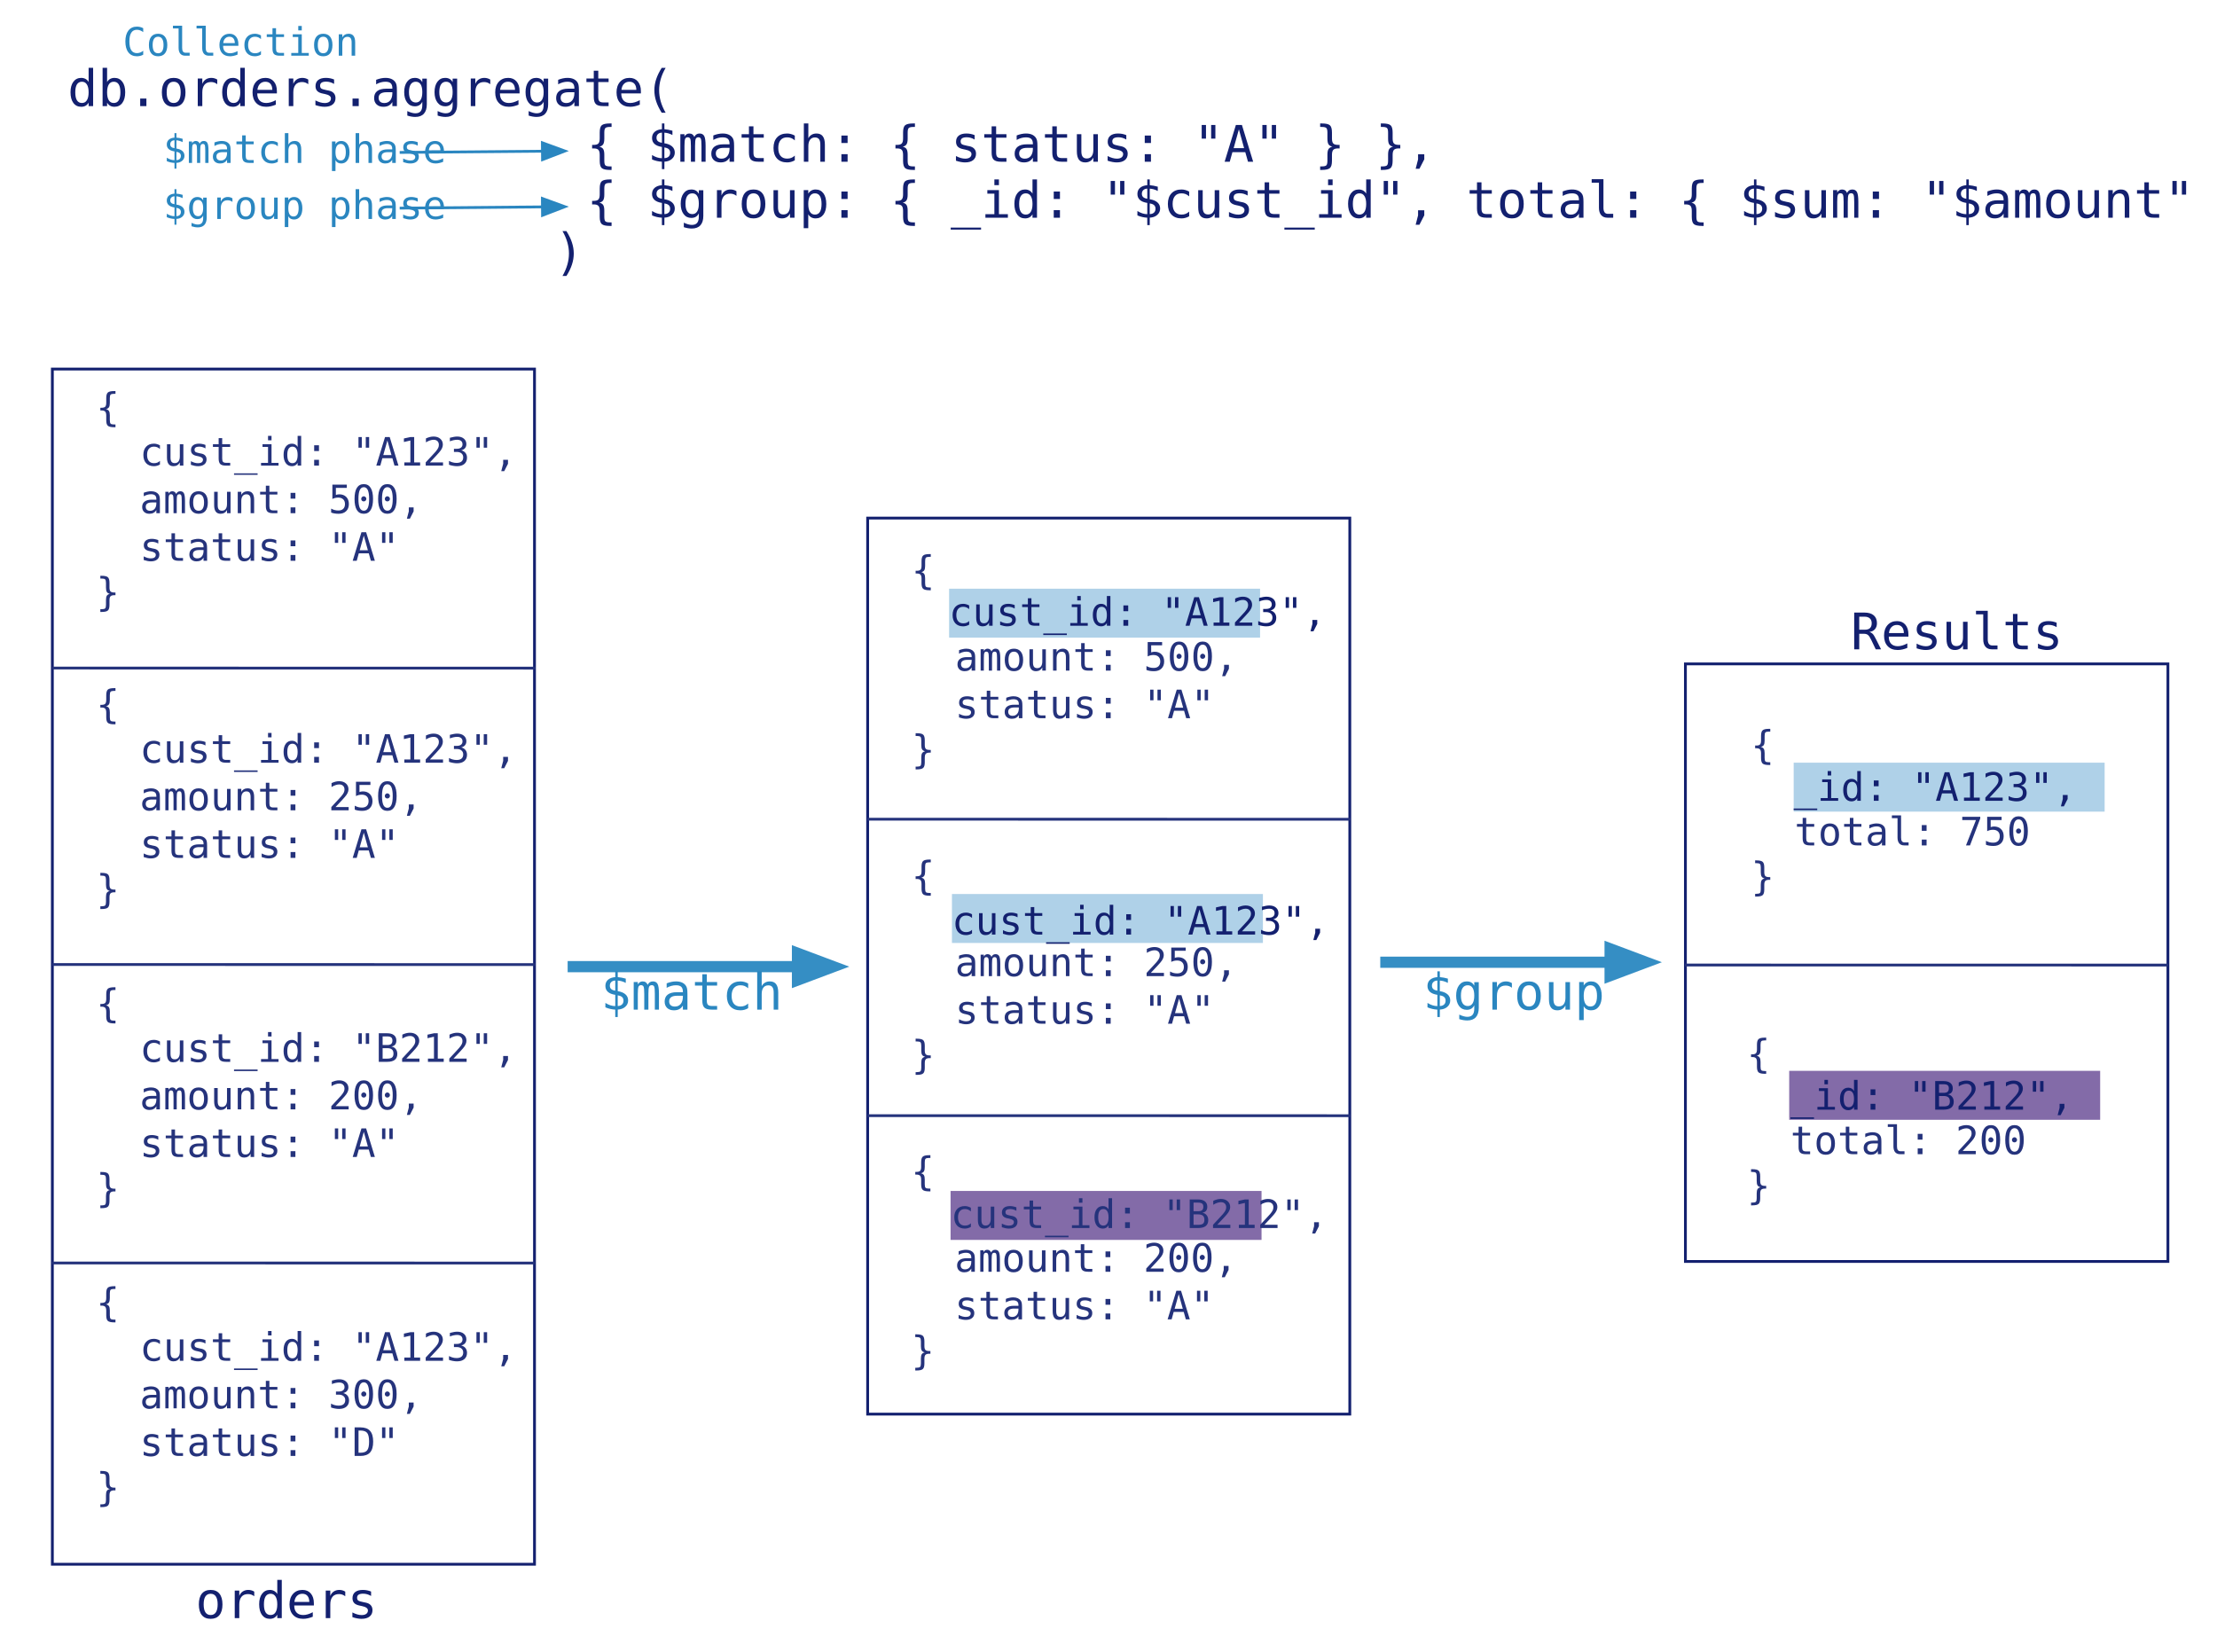
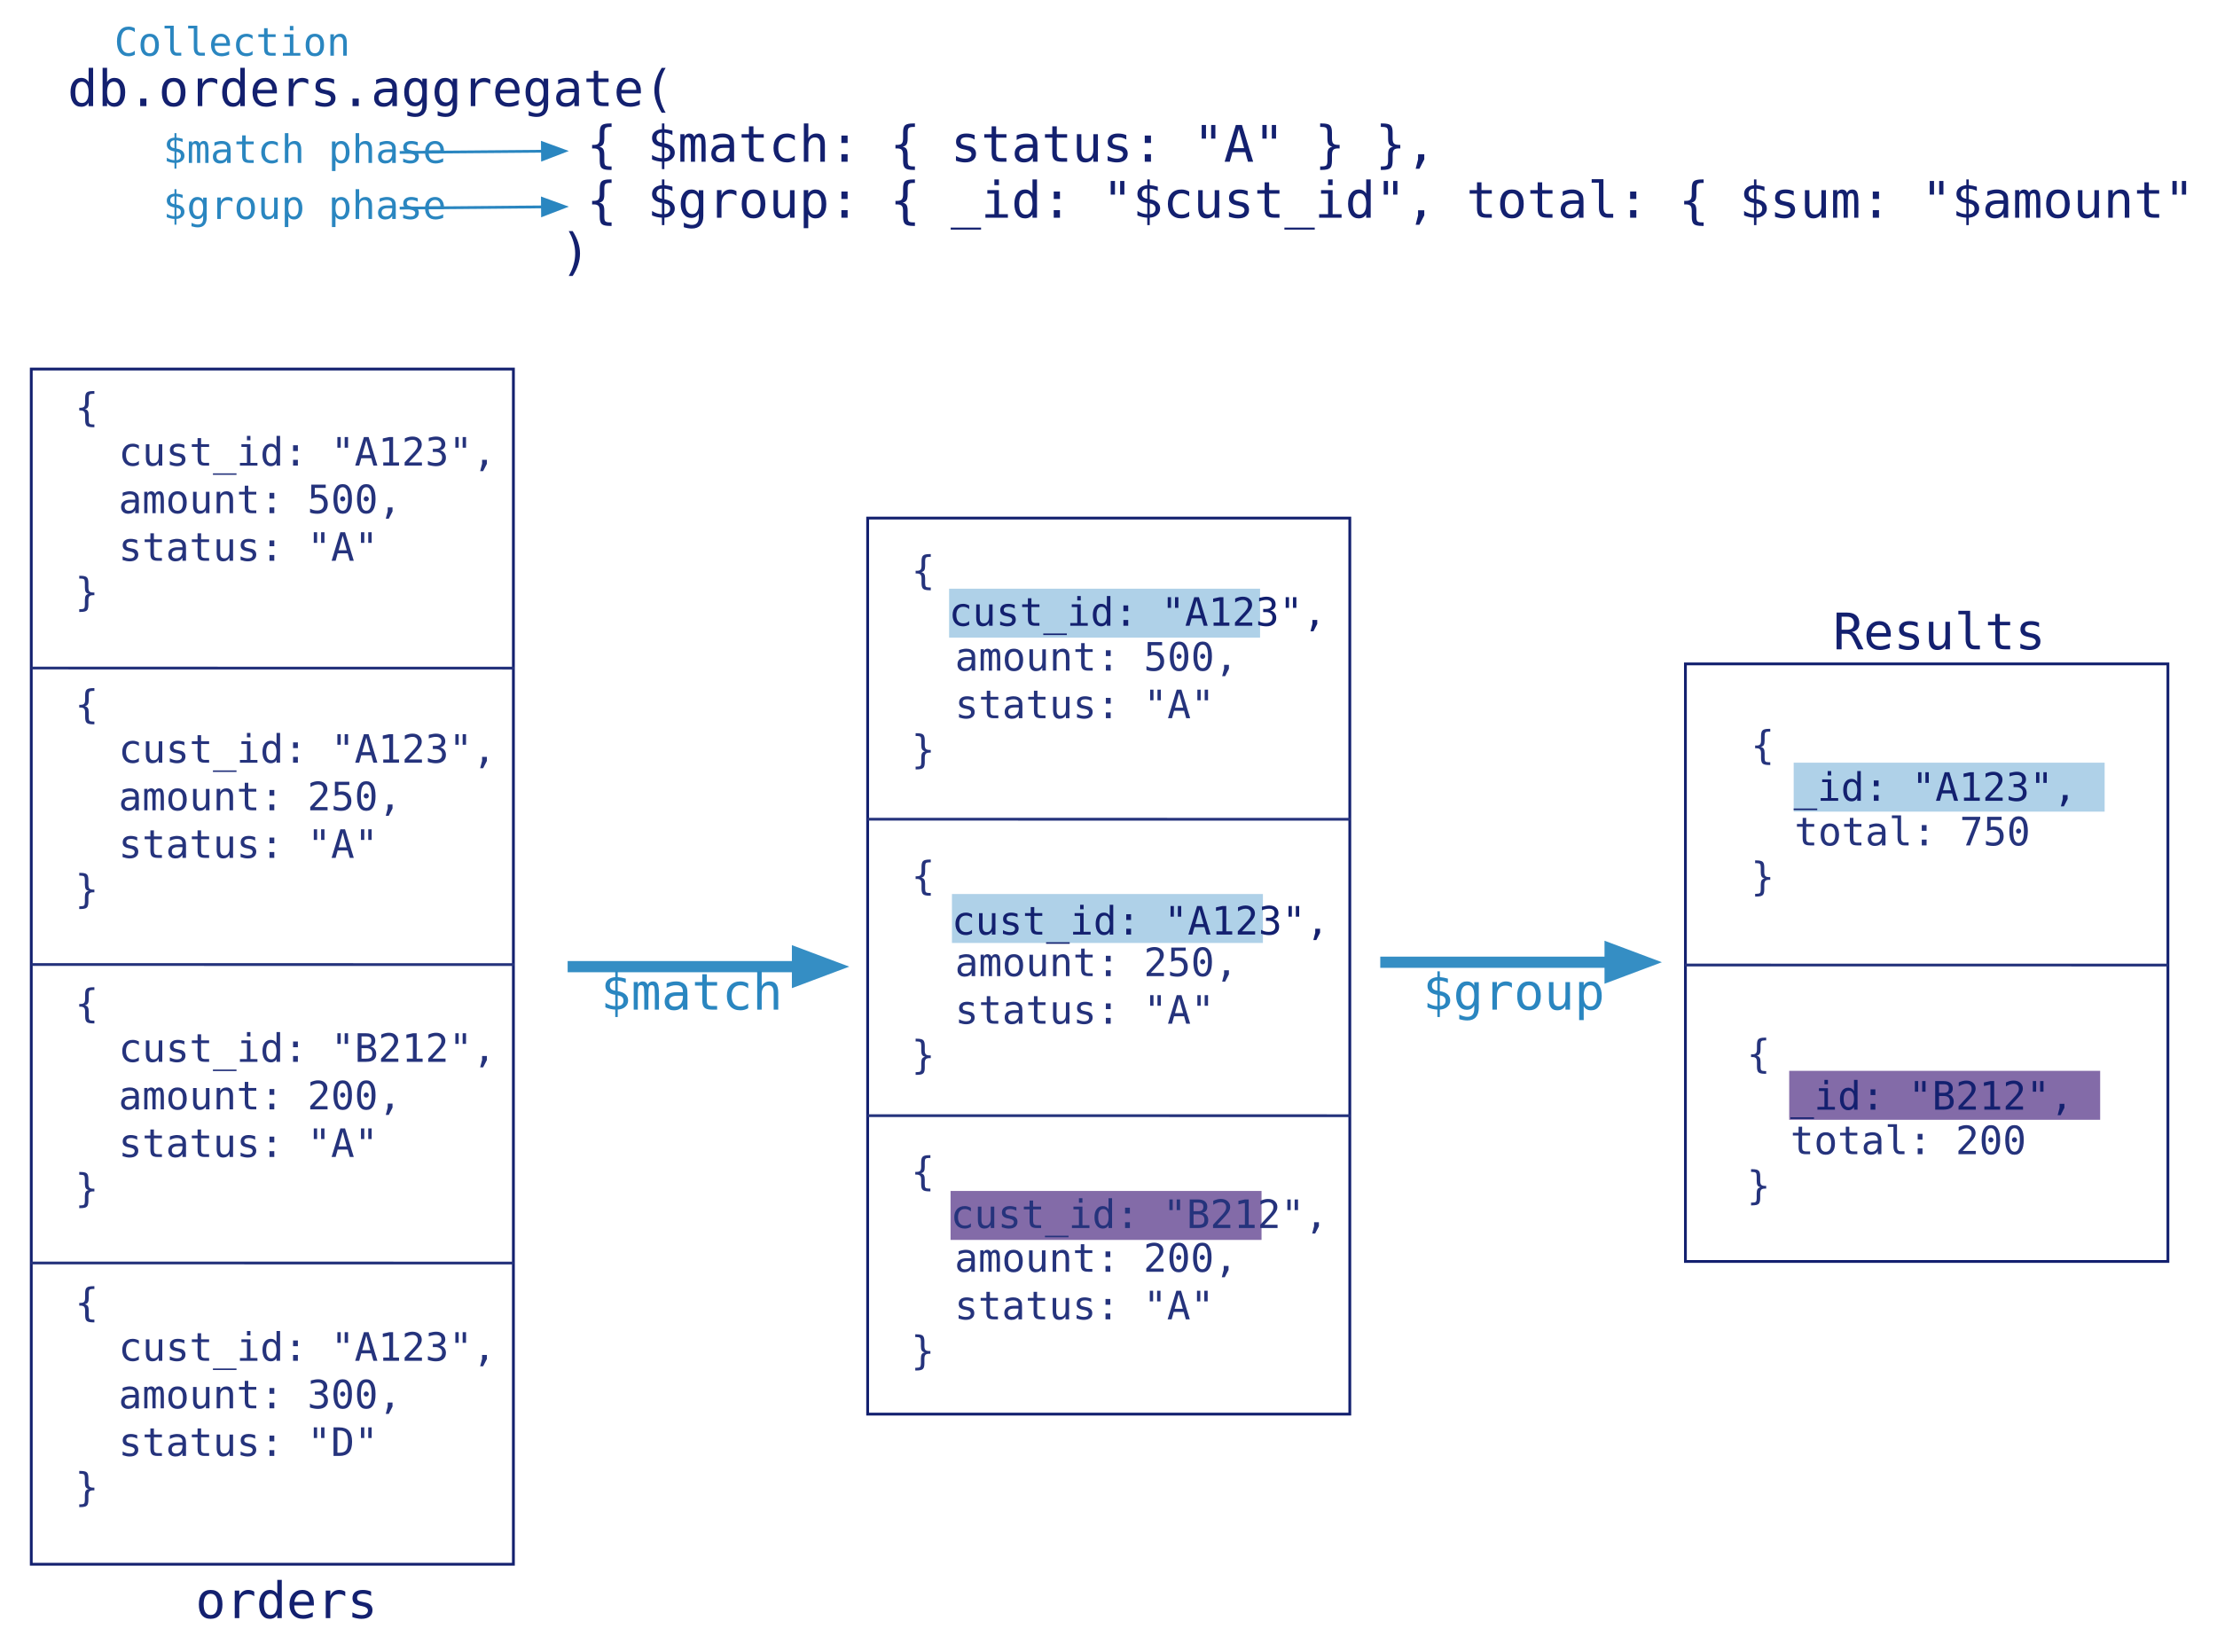
<svg xmlns="http://www.w3.org/2000/svg" version="1.1" x="0px" y="0px" width="792" height="590" viewBox="0, 0, 792, 590">
  <g id="Layer 2">
    <g>
      <path d="M339.058,210.318 L450.147,210.318 L450.147,227.807 L339.058,227.807 z" fill="#AFD1E8" />
      <text transform="matrix(1, 0, 0, 1, 397.538, 219.685)">
        <tspan x="-58.559" y="3.878" font-family="Inconsolata" font-size="14" fill="#13206F">cust_id: "A123",</tspan>
      </text>
    </g>
    <g>
      <path d="M340.074,319.396 L451.164,319.396 L451.164,336.885 L340.074,336.885 z" fill="#AFD1E8" />
      <text transform="matrix(1, 0, 0, 1, 396.851, 329.563)">
        <tspan x="-56.855" y="4.321" font-family="Inconsolata" font-size="14" fill="#13206F">cust_id: "A123",</tspan>
      </text>
    </g>
    <path d="M309.96,185.092 L482.2,185.092 L482.2,505.213 L309.96,505.213 z" fill-opacity="0" stroke="#13206F" stroke-width="1" />
    <text transform="matrix(1, 0, 0, 1, 383.292, 345.228)">
      <tspan x="-57.707" y="-27.5" font-family="Inconsolata" font-size="14" fill="#25337C">{ </tspan>
      <tspan x="-57.707" y="-12.5" font-family="Inconsolata" font-size="14" fill="#25337C">  </tspan>
      <tspan x="-57.707" y="3.5" font-family="GillSansMT" font-size="14" fill="#25337C">    </tspan>
      <tspan x="-42.148" y="3.5" font-family="Inconsolata" font-size="14" fill="#25337C">amount: 250,</tspan>
      <tspan x="-57.707" y="20.5" font-family="GillSansMT" font-size="14" fill="#25337C">    </tspan>
      <tspan x="-42.148" y="20.5" font-family="Inconsolata" font-size="14" fill="#25337C">status: "A"</tspan>
      <tspan x="-57.707" y="36.5" font-family="Inconsolata" font-size="14" fill="#25337C">}</tspan>
    </text>
    <text transform="matrix(1, 0, 0, 1, 380.957, 236.092)">
      <tspan x="-55.372" y="-27.5" font-family="Inconsolata" font-size="14" fill="#25337C">{ </tspan>
      <tspan x="-55.372" y="-12.5" font-family="Inconsolata" font-size="14" fill="#25337C">  </tspan>
      <tspan x="-55.372" y="3.5" font-family="GillSansMT" font-size="14" fill="#25337C">    </tspan>
      <tspan x="-39.814" y="3.5" font-family="Inconsolata" font-size="14" fill="#25337C">amount: 500,</tspan>
      <tspan x="-55.372" y="20.5" font-family="GillSansMT" font-size="14" fill="#25337C">    </tspan>
      <tspan x="-39.814" y="20.5" font-family="Inconsolata" font-size="14" fill="#25337C">status: "A"</tspan>
      <tspan x="-55.372" y="36.5" font-family="Inconsolata" font-size="14" fill="#25337C">}</tspan>
    </text>
    <path d="M309.83,292.67 L482.33,292.693" fill-opacity="0" stroke="#25337C" stroke-width="1" />
    <path d="M309.83,398.58 L482.33,398.603" fill-opacity="0" stroke="#25337C" stroke-width="1" />
    <text transform="matrix(1, 0, 0, 1, 383.227, 450.846)">
      <tspan x="-57.772" y="-27.5" font-family="Inconsolata" font-size="14" fill="#25337C">{ </tspan>
      <tspan x="-57.772" y="-12.5" font-family="Inconsolata" font-size="14" fill="#25337C">  </tspan>
      <tspan x="-57.772" y="3.5" font-family="GillSansMT" font-size="14" fill="#25337C">    </tspan>
      <tspan x="-42.213" y="3.5" font-family="Inconsolata" font-size="14" fill="#25337C">amount: 200,</tspan>
      <tspan x="-57.772" y="20.5" font-family="GillSansMT" font-size="14" fill="#25337C">    </tspan>
      <tspan x="-42.213" y="20.5" font-family="Inconsolata" font-size="14" fill="#25337C">status: "A"</tspan>
      <tspan x="-57.772" y="36.5" font-family="Inconsolata" font-size="14" fill="#25337C">}</tspan>
    </text>
    <g>
      <path d="M339.58,425.484 L450.67,425.484 L450.67,442.972 L339.58,442.972 z" fill="#836BA8" />
      <text transform="matrix(1, 0, 0, 1, 395.58, 434.228)">
        <tspan x="-56" y="4.5" font-family="Inconsolata" font-size="14" fill="#25337C">cust_id: "B212",</tspan>
      </text>
    </g>
    <g>
-       <path d="M18.705,131.848 L190.945,131.848 L190.945,558.848 L18.705,558.848 z" fill-opacity="0" stroke="#13206F" stroke-width="1" />
-       <text transform="matrix(1, 0, 0, 1, 100.83, 178.848)">
+       <path d="M11.17,131.848 L183.41,131.848 L183.41,558.848 L11.17,558.848 z" fill-opacity="0" stroke="#13206F" stroke-width="1" />
+       <text transform="matrix(1, 0, 0, 1, 93.295, 178.848)">
        <tspan x="-66.5" y="-28.5" font-family="Inconsolata" font-size="14" fill="#25337C">{ </tspan>
        <tspan x="-66.5" y="-12.5" font-family="GillSansMT" font-size="14" fill="#25337C">    </tspan>
        <tspan x="-50.941" y="-12.5" font-family="Inconsolata" font-size="14" fill="#25337C">cust_id: "A123",</tspan>
        <tspan x="-66.5" y="4.5" font-family="GillSansMT" font-size="14" fill="#25337C">    </tspan>
        <tspan x="-50.941" y="4.5" font-family="Inconsolata" font-size="14" fill="#25337C">amount: 500,</tspan>
        <tspan x="-66.5" y="21.5" font-family="GillSansMT" font-size="14" fill="#25337C">    </tspan>
        <tspan x="-50.941" y="21.5" font-family="Inconsolata" font-size="14" fill="#25337C">status: "A"</tspan>
        <tspan x="-66.5" y="37.5" font-family="Inconsolata" font-size="14" fill="#25337C">}</tspan>
      </text>
-       <path d="M18.705,238.672 L191.205,238.695" fill-opacity="0" stroke="#25337C" stroke-width="1" />
-       <text transform="matrix(1, 0, 0, 1, 100.83, 284.984)">
+       <path d="M11.17,238.672 L183.67,238.695" fill-opacity="0" stroke="#25337C" stroke-width="1" />
+       <text transform="matrix(1, 0, 0, 1, 93.295, 284.984)">
        <tspan x="-66.5" y="-28.5" font-family="Inconsolata" font-size="14" fill="#25337C">{ </tspan>
        <tspan x="-66.5" y="-12.5" font-family="GillSansMT" font-size="14" fill="#25337C">    </tspan>
        <tspan x="-50.941" y="-12.5" font-family="Inconsolata" font-size="14" fill="#25337C">cust_id: "A123",</tspan>
        <tspan x="-66.5" y="4.5" font-family="GillSansMT" font-size="14" fill="#25337C">    </tspan>
        <tspan x="-50.941" y="4.5" font-family="Inconsolata" font-size="14" fill="#25337C">amount: 250,</tspan>
        <tspan x="-66.5" y="21.5" font-family="GillSansMT" font-size="14" fill="#25337C">    </tspan>
        <tspan x="-50.941" y="21.5" font-family="Inconsolata" font-size="14" fill="#25337C">status: "A"</tspan>
        <tspan x="-66.5" y="37.5" font-family="Inconsolata" font-size="14" fill="#25337C">}</tspan>
      </text>
-       <path d="M18.705,344.582 L191.205,344.605" fill-opacity="0" stroke="#25337C" stroke-width="1" />
-       <text transform="matrix(1, 0, 0, 1, 100.83, 391.848)">
+       <path d="M11.17,344.582 L183.67,344.605" fill-opacity="0" stroke="#25337C" stroke-width="1" />
+       <text transform="matrix(1, 0, 0, 1, 93.295, 391.848)">
        <tspan x="-66.5" y="-28.5" font-family="Inconsolata" font-size="14" fill="#25337C">{ </tspan>
        <tspan x="-66.5" y="-12.5" font-family="GillSansMT" font-size="14" fill="#25337C">    </tspan>
        <tspan x="-50.941" y="-12.5" font-family="Inconsolata" font-size="14" fill="#25337C">cust_id: "B212",</tspan>
        <tspan x="-66.5" y="4.5" font-family="GillSansMT" font-size="14" fill="#25337C">    </tspan>
        <tspan x="-50.941" y="4.5" font-family="Inconsolata" font-size="14" fill="#25337C">amount: 200,</tspan>
        <tspan x="-66.5" y="21.5" font-family="GillSansMT" font-size="14" fill="#25337C">    </tspan>
        <tspan x="-50.941" y="21.5" font-family="Inconsolata" font-size="14" fill="#25337C">status: "A"</tspan>
        <tspan x="-66.5" y="37.5" font-family="Inconsolata" font-size="14" fill="#25337C">}</tspan>
      </text>
-       <path d="M18.533,451.215 L191.033,451.238" fill-opacity="0" stroke="#25337C" stroke-width="1" />
-       <text transform="matrix(1, 0, 0, 1, 100.83, 498.652)">
+       <path d="M10.998,451.215 L183.498,451.238" fill-opacity="0" stroke="#25337C" stroke-width="1" />
+       <text transform="matrix(1, 0, 0, 1, 93.295, 498.652)">
        <tspan x="-66.5" y="-28.5" font-family="Inconsolata" font-size="14" fill="#25337C">{ </tspan>
        <tspan x="-66.5" y="-12.5" font-family="GillSansMT" font-size="14" fill="#25337C">    </tspan>
        <tspan x="-50.941" y="-12.5" font-family="Inconsolata" font-size="14" fill="#25337C">cust_id: "A123",</tspan>
        <tspan x="-66.5" y="4.5" font-family="GillSansMT" font-size="14" fill="#25337C">    </tspan>
        <tspan x="-50.941" y="4.5" font-family="Inconsolata" font-size="14" fill="#25337C">amount: 300,</tspan>
        <tspan x="-66.5" y="21.5" font-family="GillSansMT" font-size="14" fill="#25337C">    </tspan>
        <tspan x="-50.941" y="21.5" font-family="Inconsolata" font-size="14" fill="#25337C">status: "D"</tspan>
        <tspan x="-66.5" y="37.5" font-family="Inconsolata" font-size="14" fill="#25337C">}</tspan>
      </text>
    </g>
    <g>
      <g>
        <path d="M640.77,272.477 L751.86,272.477 L751.86,289.965 L640.77,289.965 z" fill="#AFD1E8" />
        <text transform="matrix(1, 0, 0, 1, 692.522, 282.221)">
          <tspan x="-51.752" y="3.878" font-family="Inconsolata" font-size="14" fill="#13206F">_id: "A123",</tspan>
        </text>
        <text transform="matrix(1, 0, 0, 1, 671.317, 290.027)">
          <tspan x="-45.827" y="-19" font-family="Inconsolata" font-size="14" fill="#25337C">{ </tspan>
          <tspan x="-45.827" y="-4" font-family="Inconsolata" font-size="14" fill="#25337C">  </tspan>
          <tspan x="-45.827" y="12" font-family="GillSansMT" font-size="14" fill="#25337C">    </tspan>
          <tspan x="-30.269" y="12" font-family="Inconsolata" font-size="14" fill="#25337C">total: 750</tspan>
          <tspan x="-45.827" y="28" font-family="Inconsolata" font-size="14" fill="#25337C">}</tspan>
        </text>
      </g>
      <path d="M639.172,382.568 L750.262,382.568 L750.262,400.057 L639.172,400.057 z" fill="#836BA8" />
      <text transform="matrix(1, 0, 0, 1, 696.466, 392.113)">
        <tspan x="-56.855" y="4.321" font-family="Inconsolata" font-size="14" fill="#13206F">_id: "B212",</tspan>
      </text>
      <text transform="matrix(1, 0, 0, 1, 675.682, 400.348)">
        <tspan x="-51.653" y="-19" font-family="Inconsolata" font-size="14" fill="#25337C">{ </tspan>
        <tspan x="-51.653" y="-4" font-family="Inconsolata" font-size="14" fill="#25337C">  </tspan>
        <tspan x="-51.653" y="12" font-family="GillSansMT" font-size="14" fill="#25337C">    </tspan>
        <tspan x="-36.095" y="12" font-family="Inconsolata" font-size="14" fill="#25337C">total: 200</tspan>
        <tspan x="-51.653" y="28" font-family="Inconsolata" font-size="14" fill="#25337C">}</tspan>
      </text>
      <path d="M602.097,237.184 L774.467,237.184 L774.467,450.672 L602.097,450.672 z" fill-opacity="0" stroke="#13206F" stroke-width="1" />
      <path d="M601.967,344.762 L774.467,344.785" fill-opacity="0" stroke="#25337C" stroke-width="1" />
    </g>
    <text transform="matrix(1, 0, 0, 1, 140.213, 33.421)">
      <tspan x="-116.103" y="4.481" font-family="Inconsolata" font-size="18" fill="#13206F">db.orders.aggregate(</tspan>
    </text>
    <g>
      <path d="M142.787,54.459 L193.787,54.021" fill-opacity="0" stroke="#2A86C0" stroke-width="1" />
      <path d="M193.813,57.021 L201.787,53.952 L193.762,51.021 z" fill="#2A86C0" fill-opacity="1" stroke="#2A86C0" stroke-width="1" stroke-opacity="1" />
    </g>
    <g>
      <path d="M142.787,74.354 L193.787,73.915" fill-opacity="0" stroke="#2A86C0" stroke-width="1" />
      <path d="M193.813,76.915 L201.787,73.846 L193.762,70.915 z" fill="#2A86C0" fill-opacity="1" stroke="#2A86C0" stroke-width="1" stroke-opacity="1" />
    </g>
    <text transform="matrix(1, 0, 0, 1, 100.287, 53.701)">
      <tspan x="-42" y="4.5" font-family="Inconsolata" font-size="14" fill="#2A86C0">$match phase</tspan>
    </text>
    <text transform="matrix(1, 0, 0, 1, 100.287, 73.719)">
      <tspan x="-42" y="4.5" font-family="Inconsolata" font-size="14" fill="#2A86C0">$group phase</tspan>
    </text>
-     <text transform="matrix(1, 0, 0, 1, 78.834, 15.402)">
+     <text transform="matrix(1, 0, 0, 1, 75.834, 15.402)">
      <tspan x="-35" y="4.5" font-family="Inconsolata" font-size="14" fill="#2A86C0">Collection</tspan>
    </text>
    <text transform="matrix(1, 0, 0, 1, 96.834, 572.598)">
      <tspan x="-27" y="5.5" font-family="Inconsolata" font-size="18" fill="#13206F">orders</tspan>
    </text>
-     <text transform="matrix(1, 0, 0, 1, 694.012, 226.83)">
+     <text transform="matrix(1, 0, 0, 1, 687.717, 226.83)">
      <tspan x="-32.869" y="5.146" font-family="Inconsolata" font-size="18" fill="#13206F">Results</tspan>
    </text>
    <g>
      <path d="M493.088,343.77 L575.196,343.77" fill-opacity="0" stroke="#358EC4" stroke-width="4" />
      <path d="M575.196,348.57 L587.996,343.77 L575.196,338.97 z" fill="#358EC4" fill-opacity="1" stroke="#358EC4" stroke-width="4" stroke-opacity="1" />
    </g>
    <g>
      <path d="M202.787,345.348 L284.895,345.348" fill-opacity="0" stroke="#358EC4" stroke-width="4" />
      <path d="M284.895,350.148 L297.695,345.348 L284.895,340.548 z" fill="#358EC4" fill-opacity="1" stroke="#358EC4" stroke-width="4" stroke-opacity="1" />
    </g>
    <text transform="matrix(1, 0, 0, 1, 241.596, 355.199)">
      <tspan x="-27" y="5.5" font-family="Inconsolata" font-size="18" fill="#2A86C0">$match</tspan>
    </text>
    <text transform="matrix(1, 0, 0, 1, 535.283, 355.199)">
      <tspan x="-27" y="5.5" font-family="Inconsolata" font-size="18" fill="#2A86C0">$group</tspan>
    </text>
    <text transform="matrix(1, 0, 0, 1, 489.122, 63.998)">
      <tspan x="-279.536" y="-6.221" font-family="Inconsolata" font-size="18" fill="#13206F">{ $match: { status: "A" } }, </tspan>
      <tspan x="-279.536" y="13.779" font-family="Inconsolata" font-size="18" fill="#13206F">{ $group: { _id: "$cust_id", total: { $sum: "$amount" } } }</tspan>
    </text>
-     <text transform="matrix(1, 0, 0, 1, 202.618, 91.737)">
+     <text transform="matrix(1, 0, 0, 1, 204.847, 91.737)">
      <tspan x="-4.739" y="4.481" font-family="Inconsolata" font-size="18" fill="#13206F">)</tspan>
    </text>
  </g>
  <defs />
</svg>
